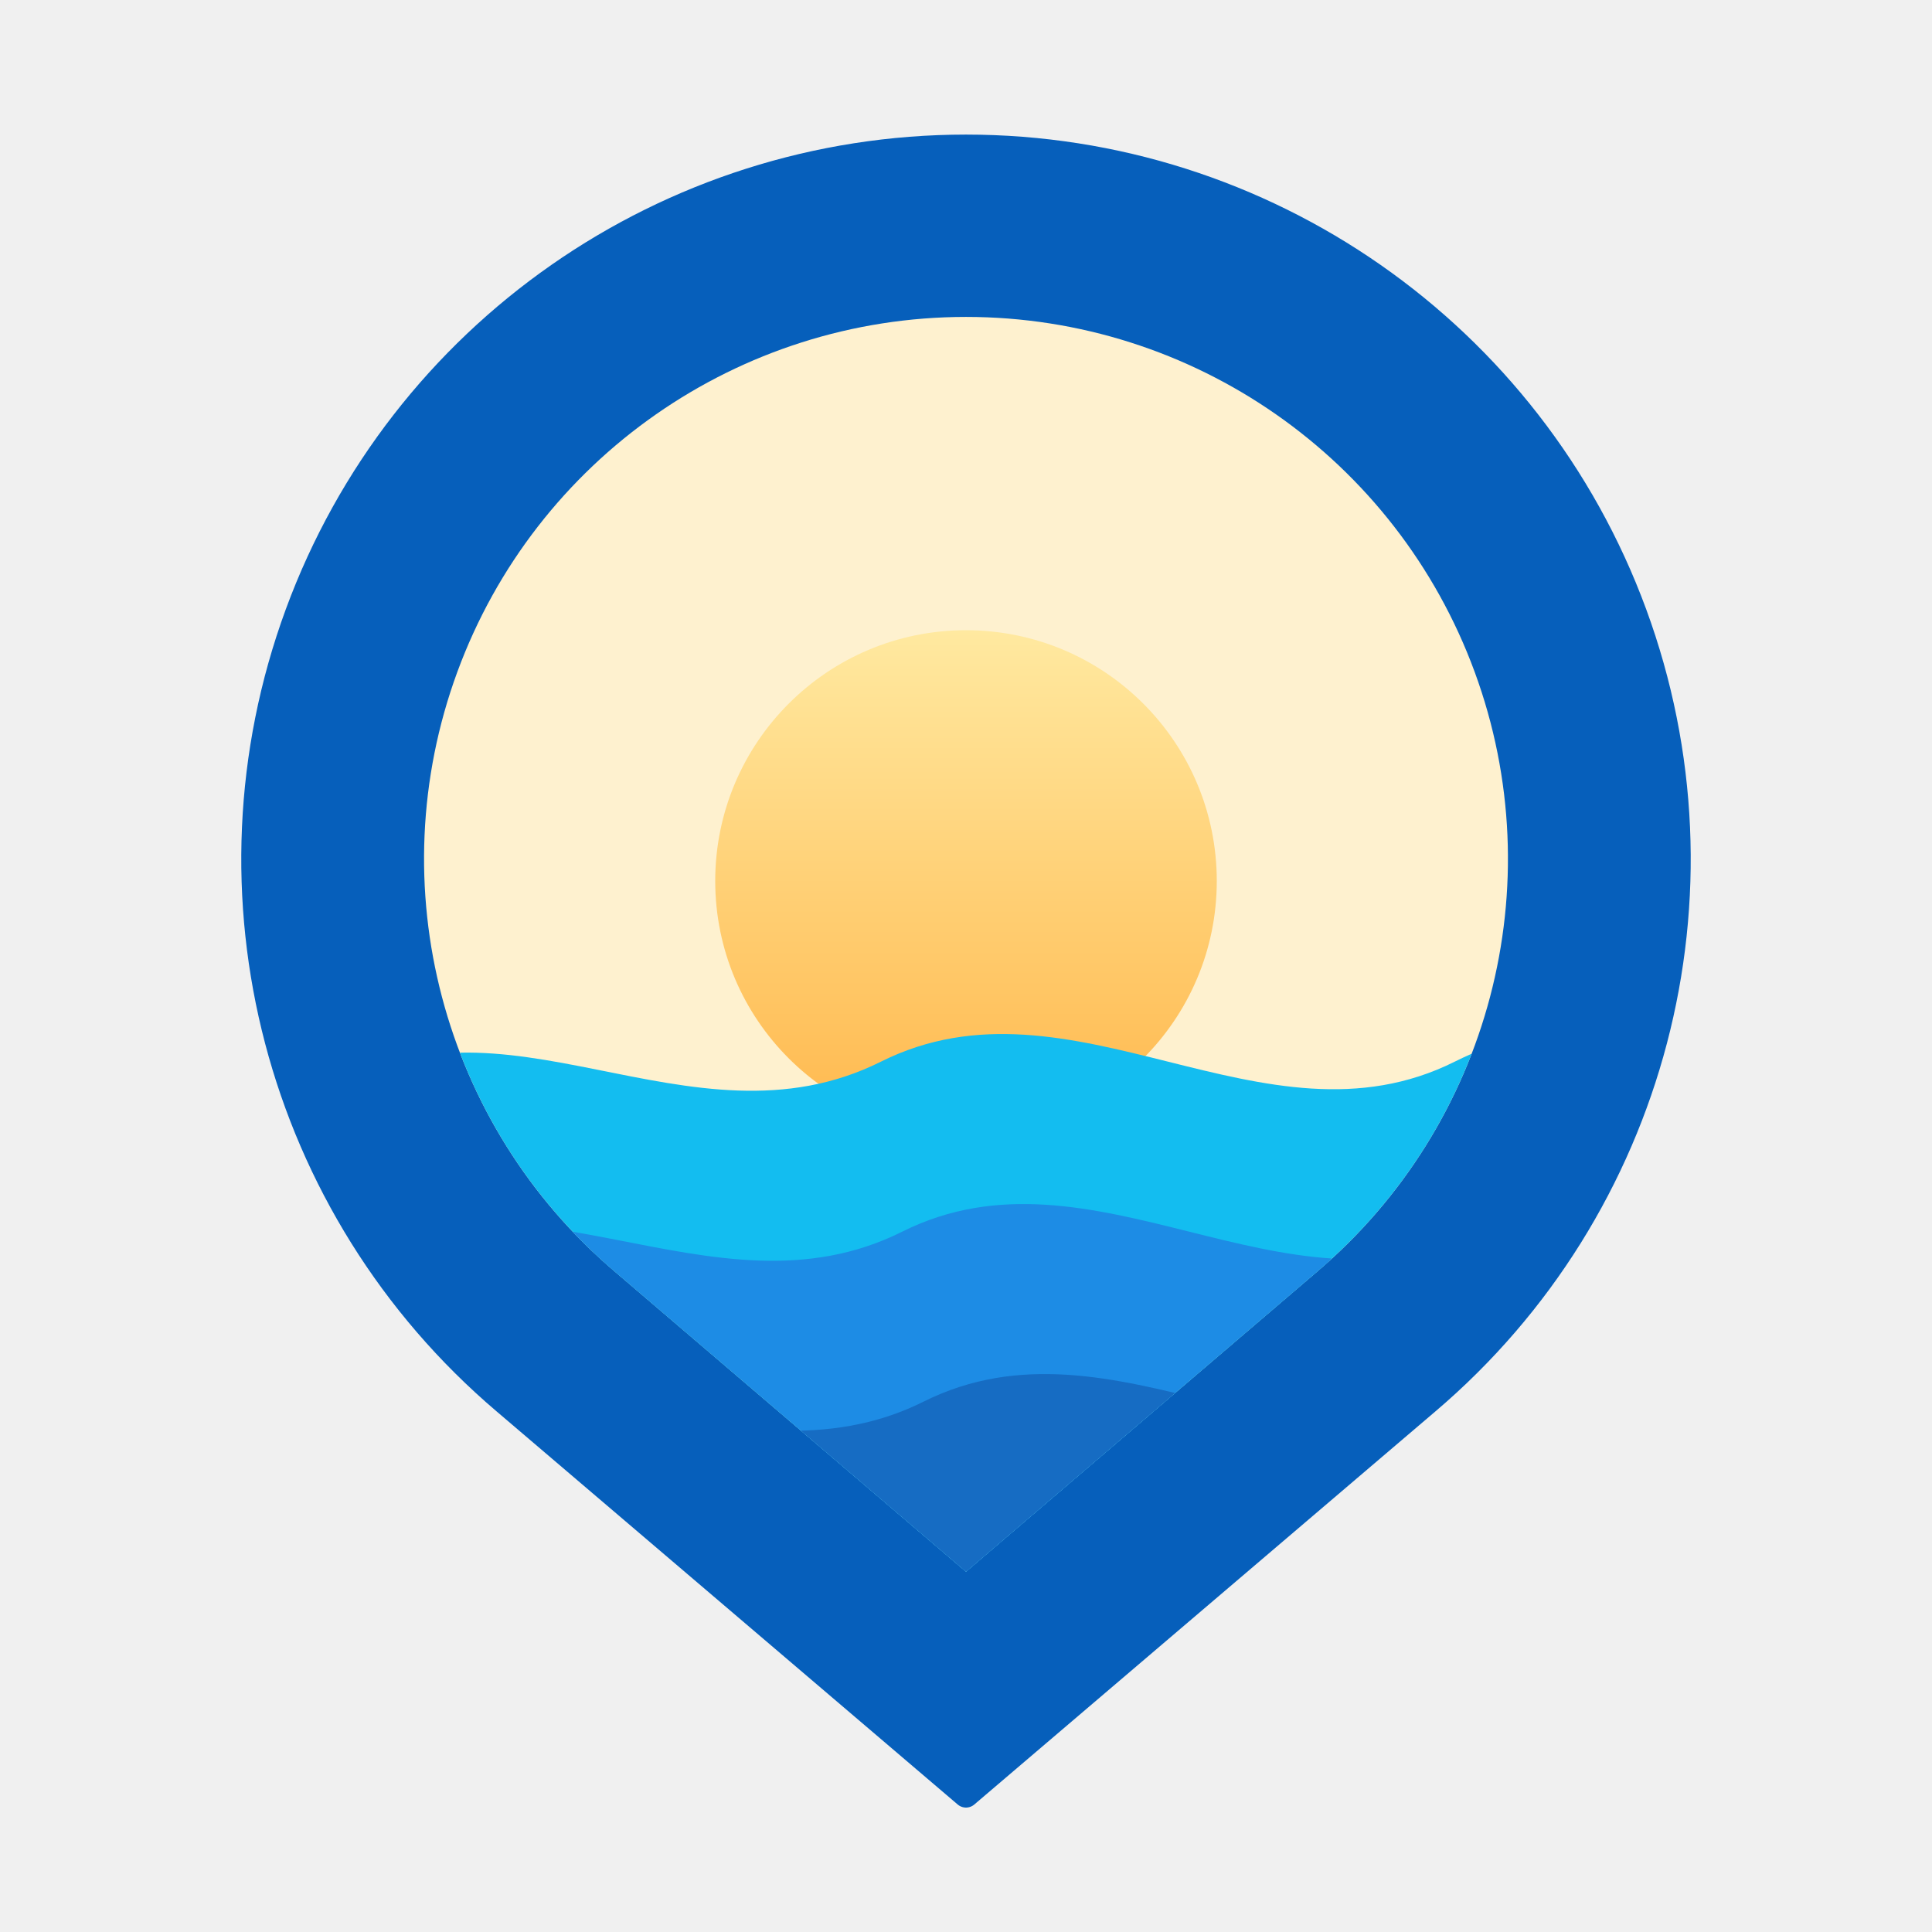
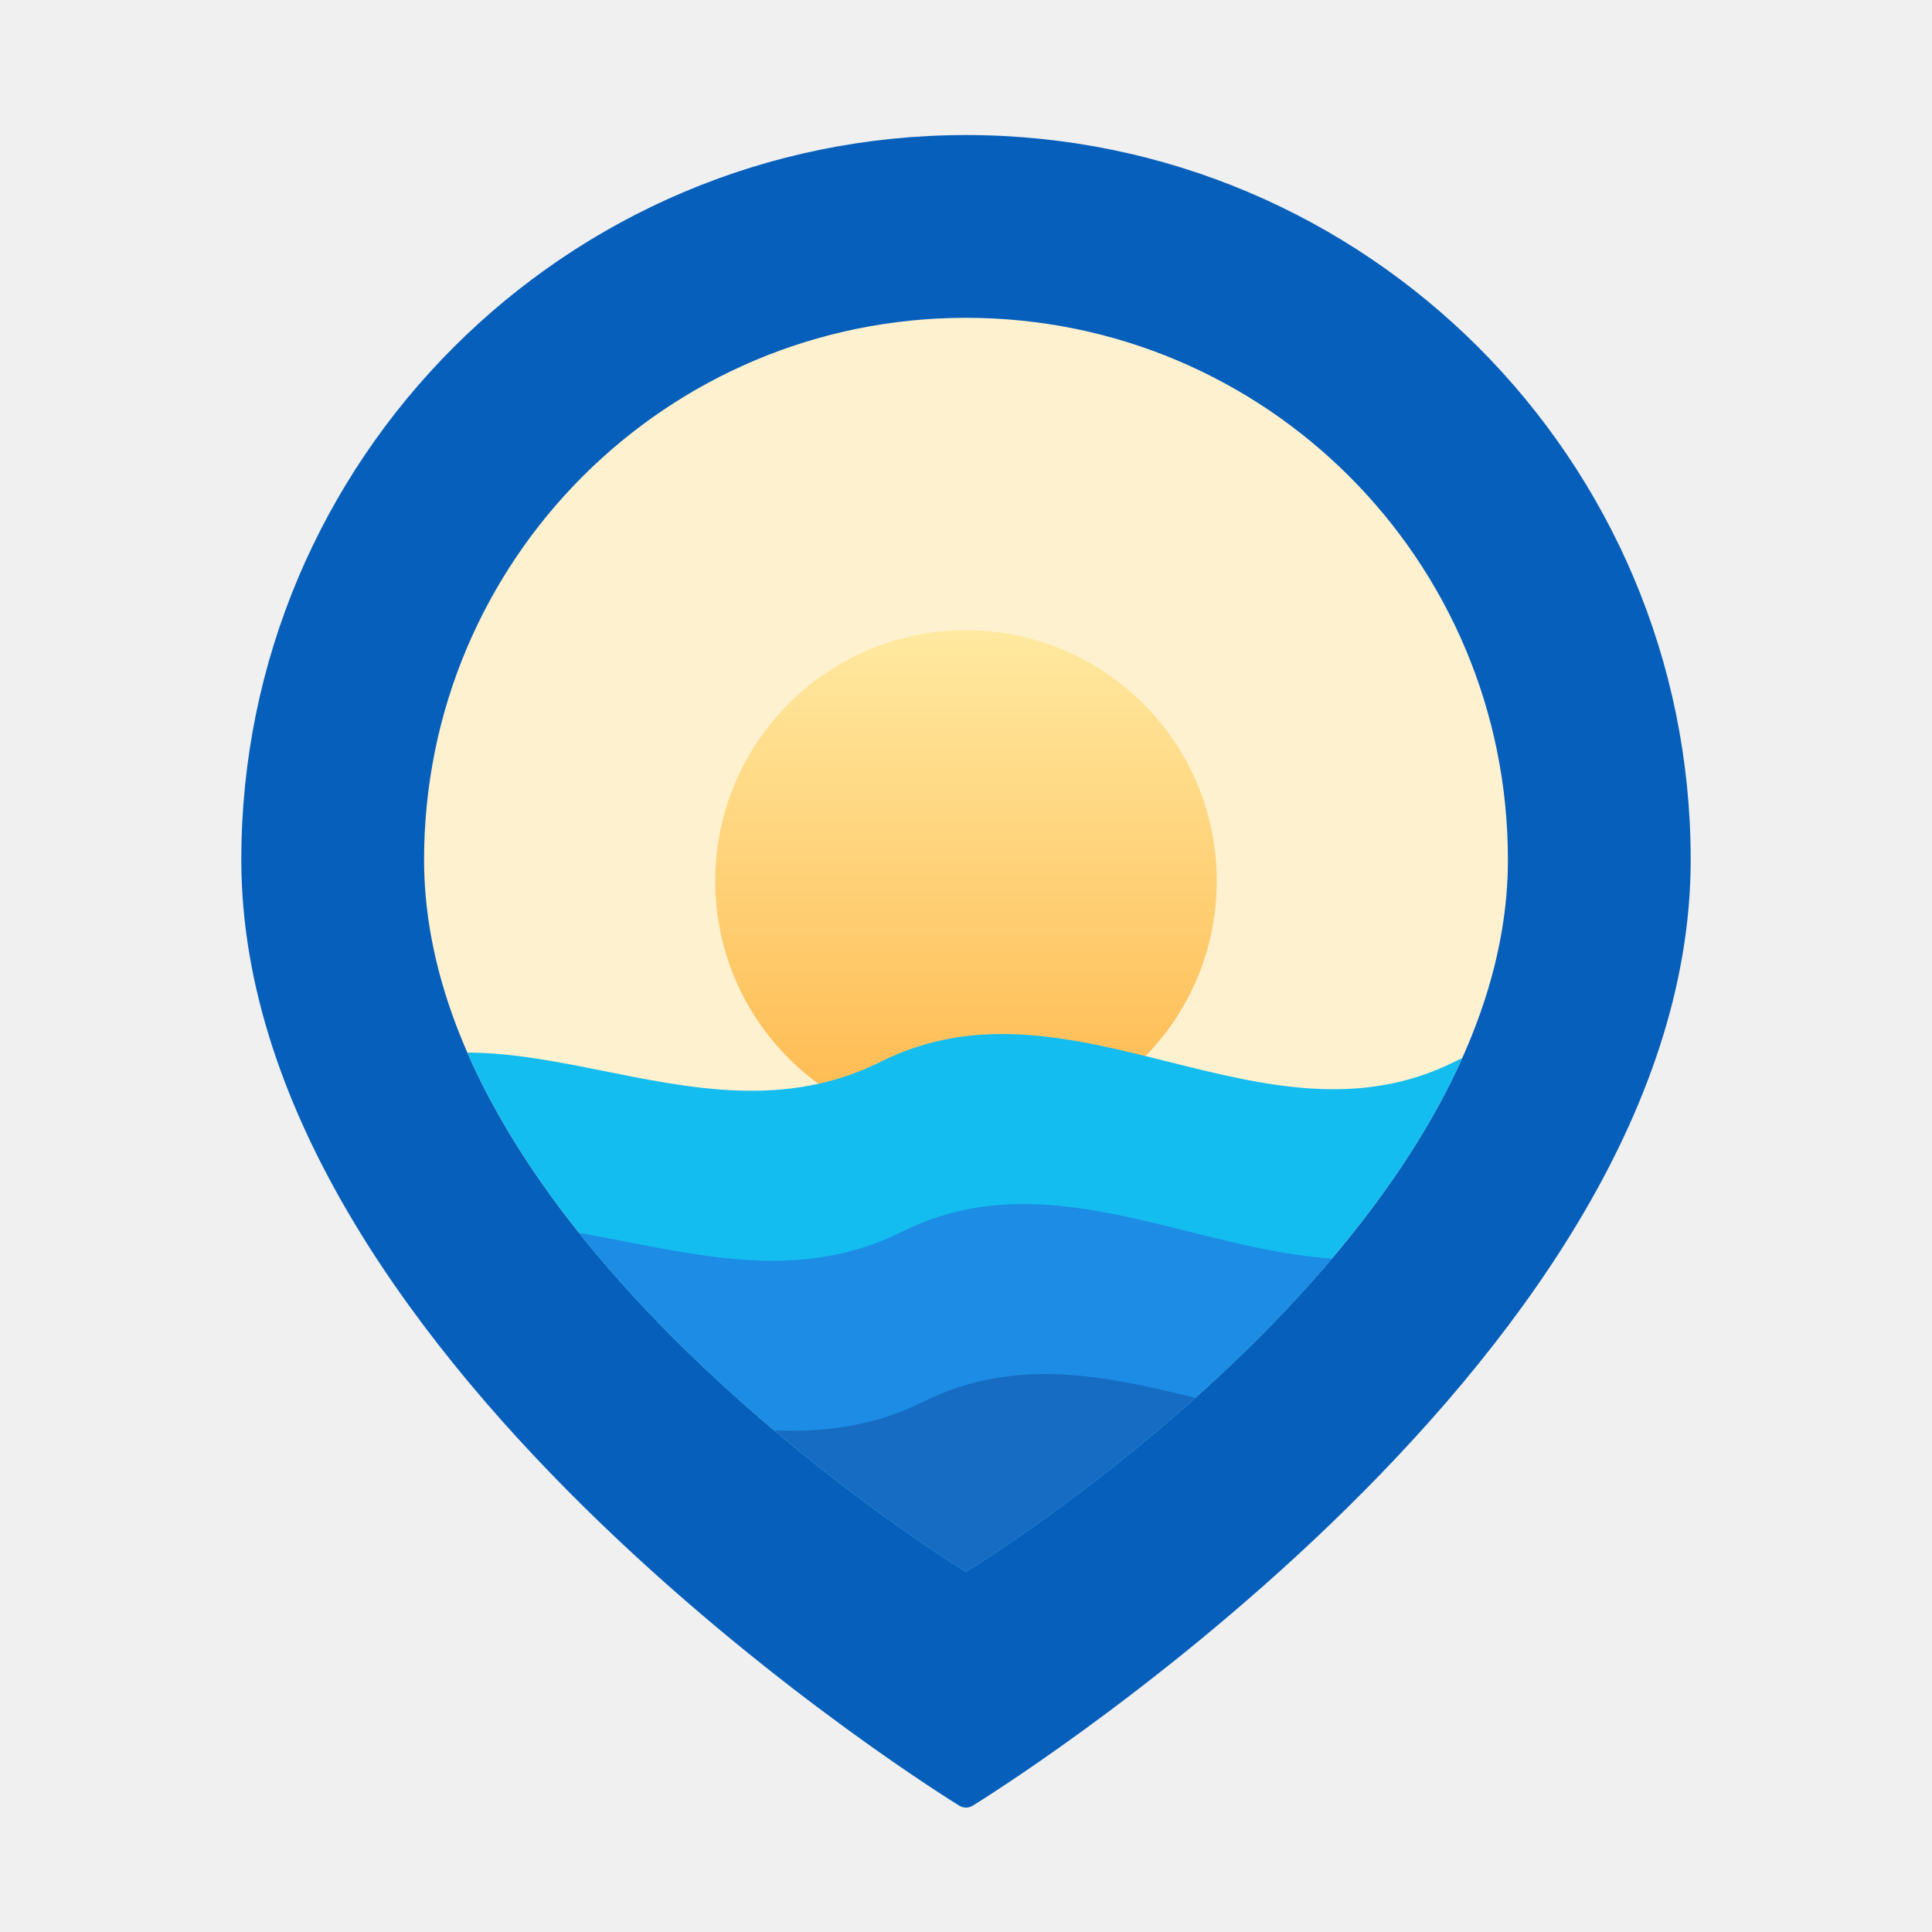
<svg xmlns="http://www.w3.org/2000/svg" width="64" height="64" viewBox="0 0 100 100">
  <defs>
    <linearGradient id="bg" x1="0" y1="0" x2="1" y2="1">
      <stop offset="0" stop-color="#1874C9" />
      <stop offset=".5" stop-color="#1A92DE" />
      <stop offset="1" stop-color="#FFD93D" />
    </linearGradient>
    <linearGradient id="bgpad" gradientUnits="userSpaceOnUse" x1="0" y1="0" x2="100" y2="100">
      <stop offset="0" stop-color="#1874C9" />
      <stop offset=".5" stop-color="#1A92DE" />
      <stop offset="1" stop-color="#FFD93D" />
    </linearGradient>
    <radialGradient id="sunglow" cx=".85" cy=".95" r=".6">
      <stop offset="0" stop-color="#FFE08A" />
      <stop offset=".35" stop-color="#FFD66B" stop-opacity=".75" />
      <stop offset="1" stop-color="#FFD66B" stop-opacity="0" />
    </radialGradient>
    <linearGradient id="sun" x1="0" y1="0" x2="0" y2="1">
      <stop offset="0" stop-color="#FFE9A0" />
      <stop offset="1" stop-color="#FFB84D" />
    </linearGradient>
    <clipPath id="pinclip">
-       <path d="M33.5,64.4 A25.5,25.5 0 1 1 66.5,64.4 L50,78.5 Z" />
+       <path d="M50,19.5 C35.9,19.5 24.5,30.9 24.5,45 C24.5,63 50,78.5 50,78.5 C50,78.5 75.5,63 75.5,45 C75.5,30.9 64.1,19.5 50,19.5 Z" />
    </clipPath>
  </defs>
  <style>@media (prefers-color-scheme: dark){.lis{fill:#fff;stroke:#fff}}</style>
  <g transform="translate(50 50) scale(1.1) translate(-50 -50)">
-     <path d="M28.3,70.5 A33.5,33.5 0 1 1 71.7,70.5 L50,89 Z" fill="#065FBB" class="lis" stroke="#065FBB" stroke-width="1.2" stroke-linejoin="round" />
+     <path d="M50,11.5 C31.5,11.5 16.5,26.5 16.5,45 C16.5,68.5 50,89 50,89 C50,89 83.5,68.5 83.5,45 C83.5,26.5 68.5,11.5 50,11.5 Z" fill="#065FBB" class="lis" stroke="#065FBB" stroke-width="1.2" stroke-linejoin="round" />
    <g clip-path="url(#pinclip)">
      <rect x="0" y="0" width="100" height="100" fill="#FEF1CF" />
      <circle cx="50" cy="46" r="11.8" fill="url(#sun)" />
      <path d="M20,56 C28,50.5 37,59 46,54.5 C55,50 64,59 73,54.5 C77,52.5 80,53 82,54 V100 H20 Z" fill="#13BDF0" />
      <path d="M20,64 C29,58.5 38,67 47,62.5 C56,58 65,67 74,62.5 C77,61 80,61.5 82,62 V100 H20 Z" fill="#1D8CE5" />
      <path d="M20,72 C29,66.5 39,75 48,70.5 C57,66 66,75 75,70.5 C78,69 80,69.5 82,70 V100 H20 Z" fill="#166CC3" />
    </g>
  </g>
</svg>
